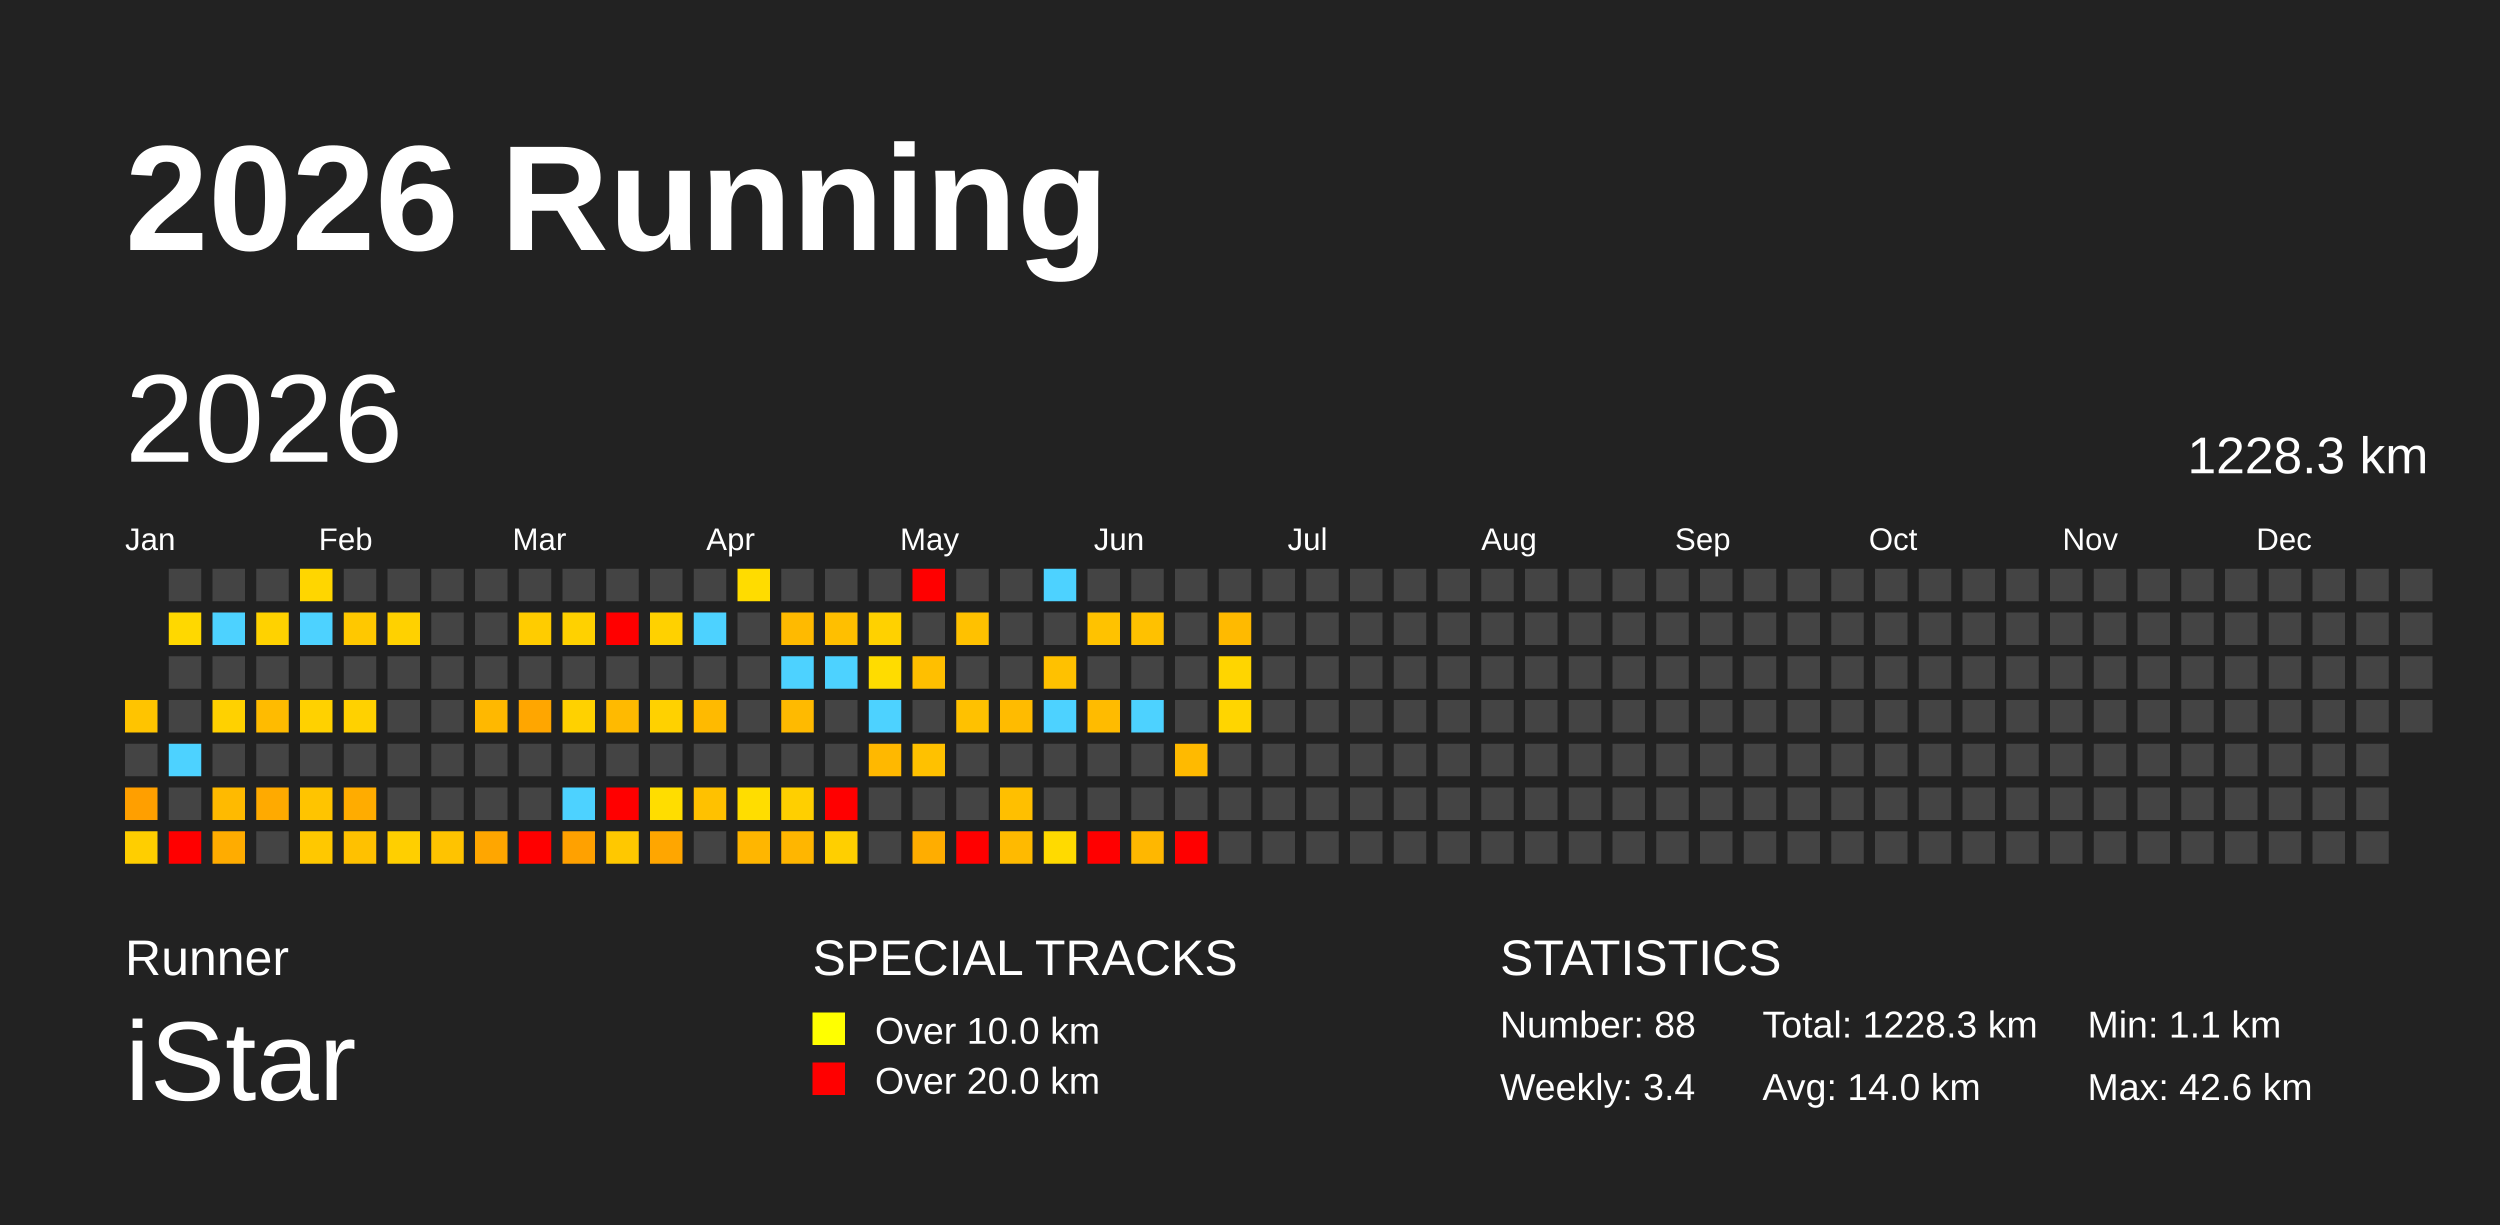
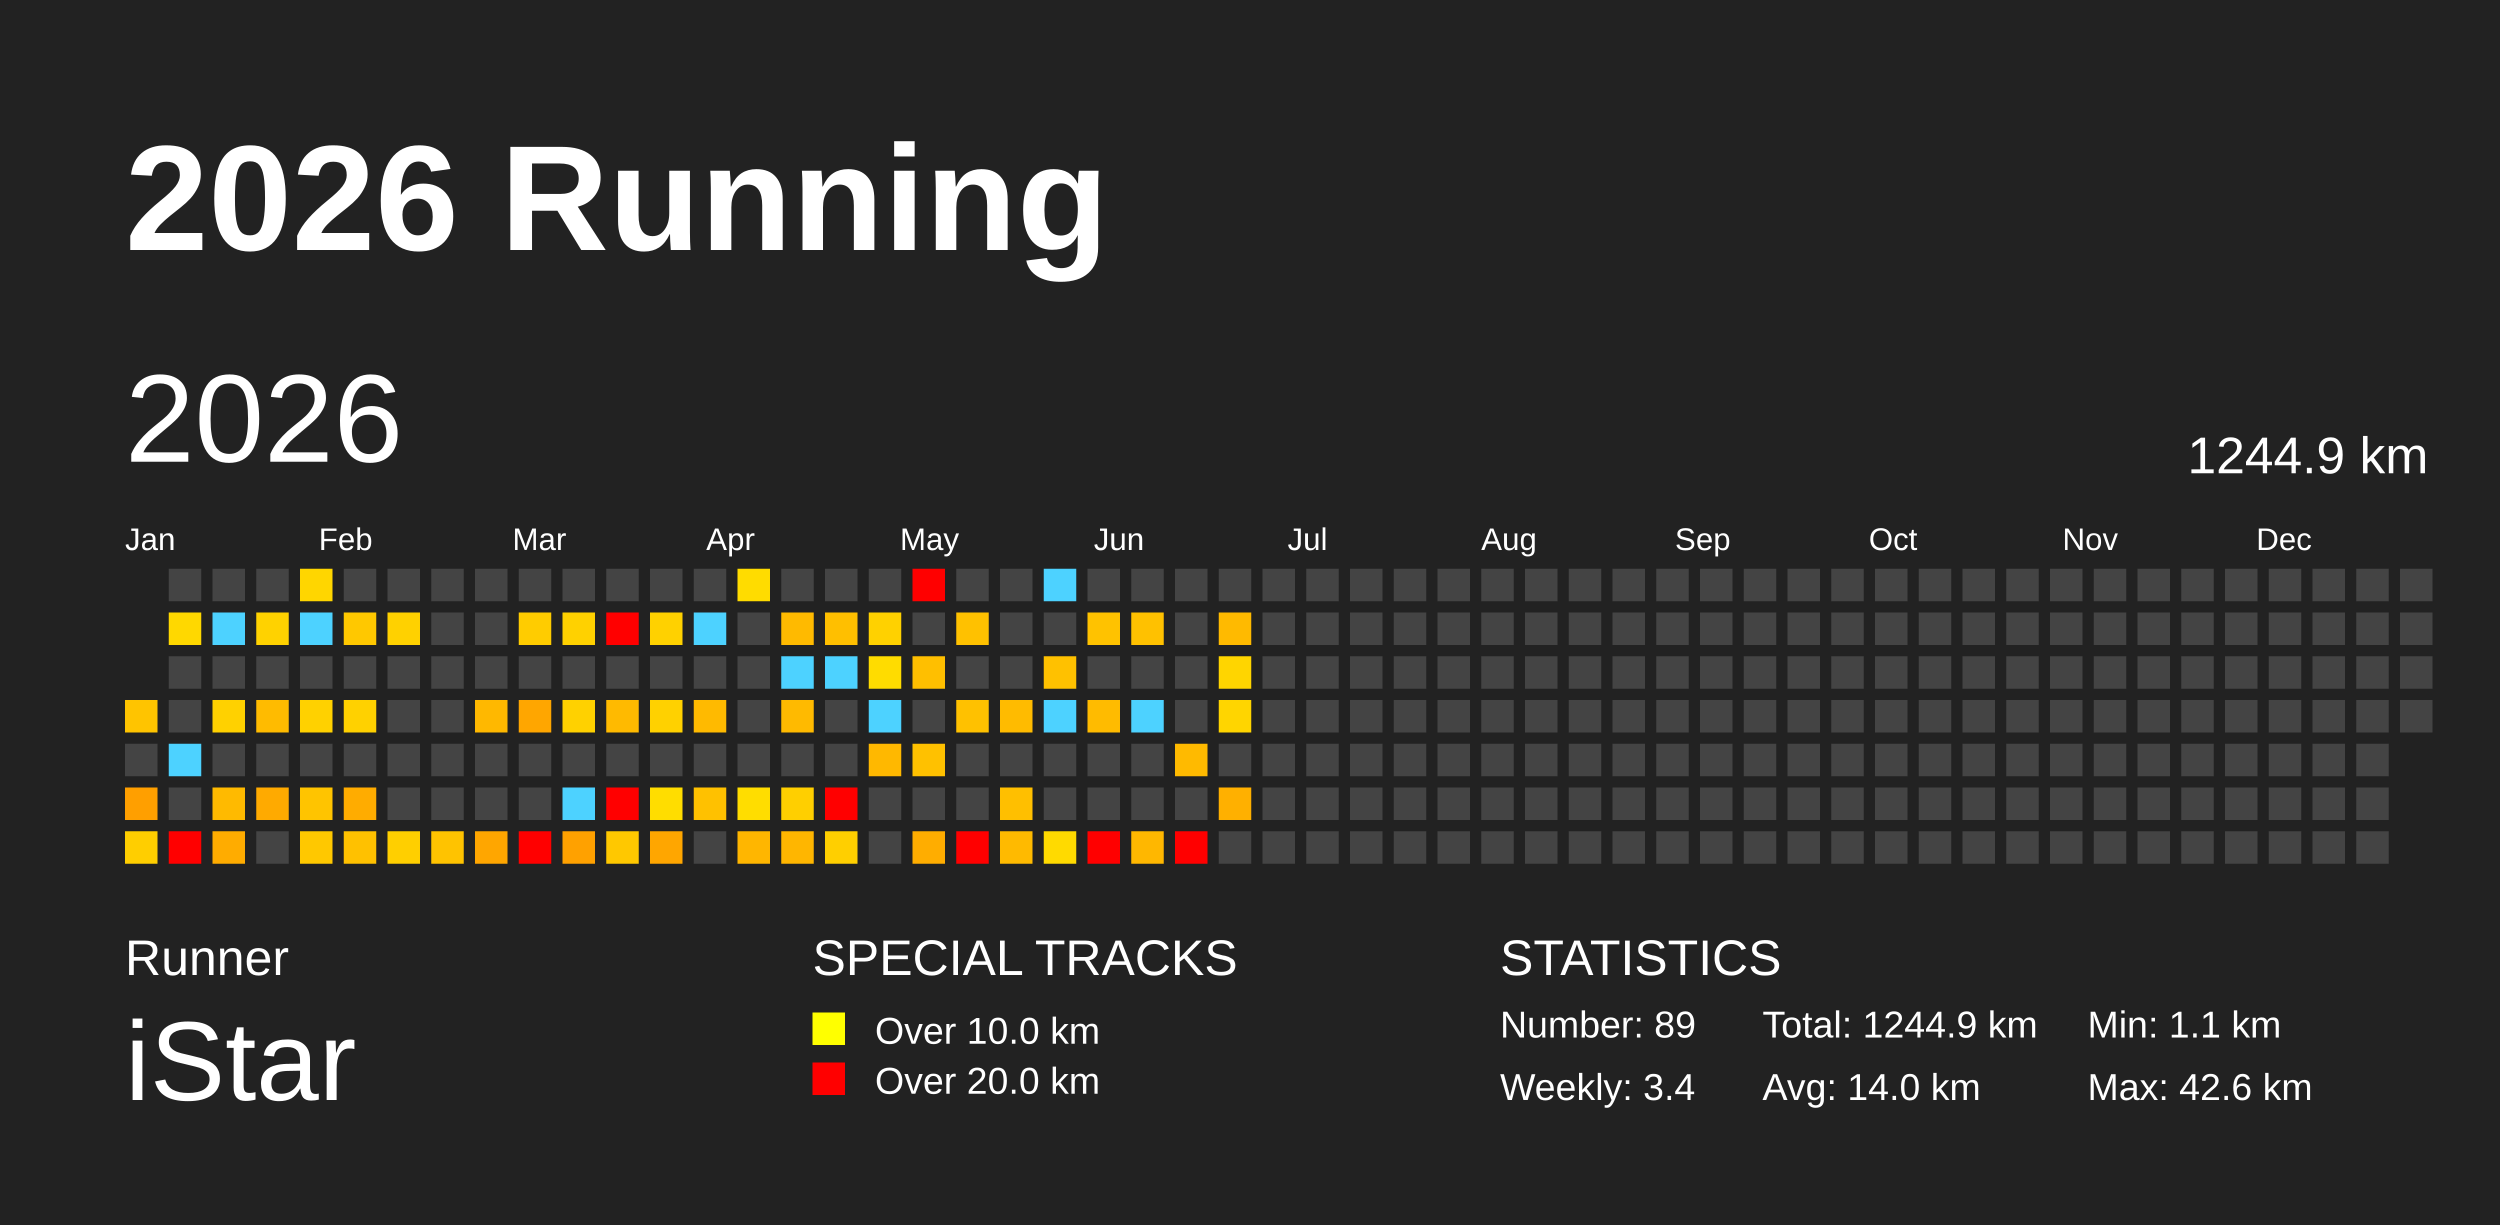
<svg xmlns="http://www.w3.org/2000/svg" baseProfile="full" height="98mm" version="1.1" viewBox="0,0,200,98" width="200mm">
  <defs />
  <rect fill="#222222" height="98" width="200" x="0" y="0" />
  <text fill="#FFFFFF" style="font-size:12px; font-family:Arial; font-weight:bold;" x="10" y="20">2026 Running</text>
  <text fill="#FFFFFF" style="font-size:4px; font-family:Arial" x="10" y="78">Runner</text>
  <text fill="#FFFFFF" style="font-size:9px; font-family:Arial" x="10" y="88">iStar</text>
  <text fill="#FFFFFF" style="font-size:4px; font-family:Arial" x="65" y="78">SPECIAL TRACKS</text>
  <rect fill="yellow" height="2.6" width="2.6" x="65" y="81" />
  <text fill="#FFFFFF" style="font-size:3px; font-family:Arial" x="70" y="83.5">Over 10.0 km</text>
  <rect fill="red" height="2.6" width="2.6" x="65" y="85" />
  <text fill="#FFFFFF" style="font-size:3px; font-family:Arial" x="70" y="87.5">Over 20.0 km</text>
  <text fill="#FFFFFF" style="font-size:4px; font-family:Arial" x="120" y="78">STATISTICS</text>
-   <text fill="#FFFFFF" style="font-size:3px; font-family:Arial" x="120" y="83">Number: 88</text>
+   <text fill="#FFFFFF" style="font-size:3px; font-family:Arial" x="120" y="83">Number: 89</text>
  <text fill="#FFFFFF" style="font-size:3px; font-family:Arial" x="120" y="88">Weekly: 3.4</text>
-   <text fill="#FFFFFF" style="font-size:3px; font-family:Arial" x="141" y="83">Total: 1228.3 km</text>
+   <text fill="#FFFFFF" style="font-size:3px; font-family:Arial" x="141" y="83">Total: 1244.9 km</text>
  <text fill="#FFFFFF" style="font-size:3px; font-family:Arial" x="141" y="88">Avg: 14.0 km</text>
  <text fill="#FFFFFF" style="font-size:3px; font-family:Arial" x="167" y="83">Min: 1.1 km</text>
  <text fill="#FFFFFF" style="font-size:3px; font-family:Arial" x="167" y="88">Max: 42.6 km</text>
  <text dominant-baseline="hanging" fill="#FFFFFF" style="font-size:10.0px; font-family:Arial;" x="10" y="30">2026</text>
-   <text dominant-baseline="hanging" fill="#FFFFFF" style="font-size:4.125px; font-family:Arial;" x="175" y="35">1228.3 km</text>
+   <text dominant-baseline="hanging" fill="#FFFFFF" style="font-size:4.125px; font-family:Arial;" x="175" y="35">1244.9 km</text>
  <text fill="#FFFFFF" style="font-size:2.5px; font-family:Arial" x="10.0" y="44">Jan</text>
  <text fill="#FFFFFF" style="font-size:2.5px; font-family:Arial" x="25.5" y="44">Feb</text>
  <text fill="#FFFFFF" style="font-size:2.5px; font-family:Arial" x="41.0" y="44">Mar</text>
  <text fill="#FFFFFF" style="font-size:2.5px; font-family:Arial" x="56.5" y="44">Apr</text>
  <text fill="#FFFFFF" style="font-size:2.5px; font-family:Arial" x="72.0" y="44">May</text>
  <text fill="#FFFFFF" style="font-size:2.5px; font-family:Arial" x="87.5" y="44">Jun</text>
  <text fill="#FFFFFF" style="font-size:2.5px; font-family:Arial" x="103.0" y="44">Jul</text>
  <text fill="#FFFFFF" style="font-size:2.5px; font-family:Arial" x="118.5" y="44">Aug</text>
  <text fill="#FFFFFF" style="font-size:2.5px; font-family:Arial" x="134.0" y="44">Sep</text>
  <text fill="#FFFFFF" style="font-size:2.5px; font-family:Arial" x="149.5" y="44">Oct</text>
  <text fill="#FFFFFF" style="font-size:2.5px; font-family:Arial" x="165.0" y="44">Nov</text>
  <text fill="#FFFFFF" style="font-size:2.5px; font-family:Arial" x="180.5" y="44">Dec</text>
  <rect fill="#ffc400" height="2.6" width="2.6" x="10.0" y="56.0" />
  <rect fill="#444444" height="2.6" width="2.6" x="10.0" y="59.5" />
  <rect fill="#ff9f00" height="2.6" width="2.6" x="10.0" y="63.0" />
  <rect fill="#ffce00" height="2.6" width="2.6" x="10.0" y="66.5" />
  <rect fill="#444444" height="2.6" width="2.6" x="13.5" y="45.5" />
  <rect fill="#ffd800" height="2.6" width="2.6" x="13.5" y="49.0" />
  <rect fill="#444444" height="2.6" width="2.6" x="13.5" y="52.5" />
  <rect fill="#444444" height="2.6" width="2.6" x="13.5" y="56.0" />
  <rect fill="#4dd2ff" height="2.6" width="2.6" x="13.5" y="59.5" />
  <rect fill="#444444" height="2.6" width="2.6" x="13.5" y="63.0" />
  <rect fill="red" height="2.6" width="2.6" x="13.5" y="66.5" />
  <rect fill="#444444" height="2.6" width="2.6" x="17.0" y="45.5" />
  <rect fill="#4dd2ff" height="2.6" width="2.6" x="17.0" y="49.0" />
  <rect fill="#444444" height="2.6" width="2.6" x="17.0" y="52.5" />
  <rect fill="#ffd100" height="2.6" width="2.6" x="17.0" y="56.0" />
  <rect fill="#444444" height="2.6" width="2.6" x="17.0" y="59.5" />
  <rect fill="#ffba00" height="2.6" width="2.6" x="17.0" y="63.0" />
  <rect fill="#ffac00" height="2.6" width="2.6" x="17.0" y="66.5" />
  <rect fill="#444444" height="2.6" width="2.6" x="20.5" y="45.5" />
  <rect fill="#ffd200" height="2.6" width="2.6" x="20.5" y="49.0" />
  <rect fill="#444444" height="2.6" width="2.6" x="20.5" y="52.5" />
  <rect fill="#ffbb00" height="2.6" width="2.6" x="20.5" y="56.0" />
  <rect fill="#444444" height="2.6" width="2.6" x="20.5" y="59.5" />
  <rect fill="#ffaa00" height="2.6" width="2.6" x="20.5" y="63.0" />
  <rect fill="#444444" height="2.6" width="2.6" x="20.5" y="66.5" />
  <rect fill="#ffd600" height="2.6" width="2.6" x="24.0" y="45.5" />
  <rect fill="#4dd2ff" height="2.6" width="2.6" x="24.0" y="49.0" />
  <rect fill="#444444" height="2.6" width="2.6" x="24.0" y="52.5" />
  <rect fill="#ffd100" height="2.6" width="2.6" x="24.0" y="56.0" />
  <rect fill="#444444" height="2.6" width="2.6" x="24.0" y="59.5" />
  <rect fill="#ffc400" height="2.6" width="2.6" x="24.0" y="63.0" />
  <rect fill="#ffc800" height="2.6" width="2.6" x="24.0" y="66.5" />
  <rect fill="#444444" height="2.6" width="2.6" x="27.5" y="45.5" />
  <rect fill="#ffc800" height="2.6" width="2.6" x="27.5" y="49.0" />
  <rect fill="#444444" height="2.6" width="2.6" x="27.5" y="52.5" />
  <rect fill="#ffd100" height="2.6" width="2.6" x="27.5" y="56.0" />
  <rect fill="#444444" height="2.6" width="2.6" x="27.5" y="59.5" />
  <rect fill="#ffac00" height="2.6" width="2.6" x="27.5" y="63.0" />
  <rect fill="#ffc100" height="2.6" width="2.6" x="27.5" y="66.5" />
  <rect fill="#444444" height="2.6" width="2.6" x="31.0" y="45.5" />
  <rect fill="#ffd100" height="2.6" width="2.6" x="31.0" y="49.0" />
  <rect fill="#444444" height="2.6" width="2.6" x="31.0" y="52.5" />
  <rect fill="#444444" height="2.6" width="2.6" x="31.0" y="56.0" />
  <rect fill="#444444" height="2.6" width="2.6" x="31.0" y="59.5" />
  <rect fill="#444444" height="2.6" width="2.6" x="31.0" y="63.0" />
  <rect fill="#ffcf00" height="2.6" width="2.6" x="31.0" y="66.5" />
  <rect fill="#444444" height="2.6" width="2.6" x="34.5" y="45.5" />
  <rect fill="#444444" height="2.6" width="2.6" x="34.5" y="49.0" />
  <rect fill="#444444" height="2.6" width="2.6" x="34.5" y="52.5" />
  <rect fill="#444444" height="2.6" width="2.6" x="34.5" y="56.0" />
  <rect fill="#444444" height="2.6" width="2.6" x="34.5" y="59.5" />
  <rect fill="#444444" height="2.6" width="2.6" x="34.5" y="63.0" />
  <rect fill="#ffc300" height="2.6" width="2.6" x="34.5" y="66.5" />
  <rect fill="#444444" height="2.6" width="2.6" x="38.0" y="45.5" />
  <rect fill="#444444" height="2.6" width="2.6" x="38.0" y="49.0" />
  <rect fill="#444444" height="2.6" width="2.6" x="38.0" y="52.5" />
  <rect fill="#ffb800" height="2.6" width="2.6" x="38.0" y="56.0" />
  <rect fill="#444444" height="2.6" width="2.6" x="38.0" y="59.5" />
  <rect fill="#444444" height="2.6" width="2.6" x="38.0" y="63.0" />
  <rect fill="#ffa600" height="2.6" width="2.6" x="38.0" y="66.5" />
  <rect fill="#444444" height="2.6" width="2.6" x="41.5" y="45.5" />
  <rect fill="#ffcc00" height="2.6" width="2.6" x="41.5" y="49.0" />
  <rect fill="#444444" height="2.6" width="2.6" x="41.5" y="52.5" />
  <rect fill="#ffa600" height="2.6" width="2.6" x="41.5" y="56.0" />
  <rect fill="#444444" height="2.6" width="2.6" x="41.5" y="59.5" />
  <rect fill="#444444" height="2.6" width="2.6" x="41.5" y="63.0" />
  <rect fill="red" height="2.6" width="2.6" x="41.5" y="66.5" />
  <rect fill="#444444" height="2.6" width="2.6" x="45.0" y="45.5" />
  <rect fill="#ffd100" height="2.6" width="2.6" x="45.0" y="49.0" />
  <rect fill="#444444" height="2.6" width="2.6" x="45.0" y="52.5" />
  <rect fill="#ffd100" height="2.6" width="2.6" x="45.0" y="56.0" />
  <rect fill="#444444" height="2.6" width="2.6" x="45.0" y="59.5" />
  <rect fill="#4dd2ff" height="2.6" width="2.6" x="45.0" y="63.0" />
  <rect fill="#ffa100" height="2.6" width="2.6" x="45.0" y="66.5" />
  <rect fill="#444444" height="2.6" width="2.6" x="48.5" y="45.5" />
  <rect fill="red" height="2.6" width="2.6" x="48.5" y="49.0" />
  <rect fill="#444444" height="2.6" width="2.6" x="48.5" y="52.5" />
  <rect fill="#ffba00" height="2.6" width="2.6" x="48.5" y="56.0" />
  <rect fill="#444444" height="2.6" width="2.6" x="48.5" y="59.5" />
  <rect fill="red" height="2.6" width="2.6" x="48.5" y="63.0" />
  <rect fill="#ffc800" height="2.6" width="2.6" x="48.5" y="66.5" />
  <rect fill="#444444" height="2.6" width="2.6" x="52.0" y="45.5" />
  <rect fill="#ffd100" height="2.6" width="2.6" x="52.0" y="49.0" />
  <rect fill="#444444" height="2.6" width="2.6" x="52.0" y="52.5" />
  <rect fill="#ffd100" height="2.6" width="2.6" x="52.0" y="56.0" />
  <rect fill="#444444" height="2.6" width="2.6" x="52.0" y="59.5" />
  <rect fill="#ffdd00" height="2.6" width="2.6" x="52.0" y="63.0" />
  <rect fill="#ffa600" height="2.6" width="2.6" x="52.0" y="66.5" />
  <rect fill="#444444" height="2.6" width="2.6" x="55.5" y="45.5" />
  <rect fill="#4dd2ff" height="2.6" width="2.6" x="55.5" y="49.0" />
  <rect fill="#444444" height="2.6" width="2.6" x="55.5" y="52.5" />
  <rect fill="#ffba00" height="2.6" width="2.6" x="55.5" y="56.0" />
  <rect fill="#444444" height="2.6" width="2.6" x="55.5" y="59.5" />
  <rect fill="#ffc100" height="2.6" width="2.6" x="55.5" y="63.0" />
  <rect fill="#444444" height="2.6" width="2.6" x="55.5" y="66.5" />
  <rect fill="#ffdc00" height="2.6" width="2.6" x="59.0" y="45.5" />
  <rect fill="#444444" height="2.6" width="2.6" x="59.0" y="49.0" />
  <rect fill="#444444" height="2.6" width="2.6" x="59.0" y="52.5" />
  <rect fill="#444444" height="2.6" width="2.6" x="59.0" y="56.0" />
  <rect fill="#444444" height="2.6" width="2.6" x="59.0" y="59.5" />
  <rect fill="#ffdd00" height="2.6" width="2.6" x="59.0" y="63.0" />
  <rect fill="#ffb600" height="2.6" width="2.6" x="59.0" y="66.5" />
  <rect fill="#444444" height="2.6" width="2.6" x="62.5" y="45.5" />
  <rect fill="#ffba00" height="2.6" width="2.6" x="62.5" y="49.0" />
  <rect fill="#4dd2ff" height="2.6" width="2.6" x="62.5" y="52.5" />
  <rect fill="#ffba00" height="2.6" width="2.6" x="62.5" y="56.0" />
  <rect fill="#444444" height="2.6" width="2.6" x="62.5" y="59.5" />
  <rect fill="#ffcf00" height="2.6" width="2.6" x="62.5" y="63.0" />
  <rect fill="#ffb600" height="2.6" width="2.6" x="62.5" y="66.5" />
  <rect fill="#444444" height="2.6" width="2.6" x="66.0" y="45.5" />
  <rect fill="#ffbf00" height="2.6" width="2.6" x="66.0" y="49.0" />
  <rect fill="#4dd2ff" height="2.6" width="2.6" x="66.0" y="52.5" />
  <rect fill="#444444" height="2.6" width="2.6" x="66.0" y="56.0" />
  <rect fill="#444444" height="2.6" width="2.6" x="66.0" y="59.5" />
  <rect fill="red" height="2.6" width="2.6" x="66.0" y="63.0" />
  <rect fill="#ffcf00" height="2.6" width="2.6" x="66.0" y="66.5" />
  <rect fill="#444444" height="2.6" width="2.6" x="69.5" y="45.5" />
  <rect fill="#ffd100" height="2.6" width="2.6" x="69.5" y="49.0" />
  <rect fill="#ffdc00" height="2.6" width="2.6" x="69.5" y="52.5" />
  <rect fill="#4dd2ff" height="2.6" width="2.6" x="69.5" y="56.0" />
  <rect fill="#ffb800" height="2.6" width="2.6" x="69.5" y="59.5" />
  <rect fill="#444444" height="2.6" width="2.6" x="69.5" y="63.0" />
  <rect fill="#444444" height="2.6" width="2.6" x="69.5" y="66.5" />
  <rect fill="red" height="2.6" width="2.6" x="73.0" y="45.5" />
  <rect fill="#444444" height="2.6" width="2.6" x="73.0" y="49.0" />
  <rect fill="#ffbf00" height="2.6" width="2.6" x="73.0" y="52.5" />
  <rect fill="#444444" height="2.6" width="2.6" x="73.0" y="56.0" />
  <rect fill="#ffc100" height="2.6" width="2.6" x="73.0" y="59.5" />
  <rect fill="#444444" height="2.6" width="2.6" x="73.0" y="63.0" />
  <rect fill="#ffad00" height="2.6" width="2.6" x="73.0" y="66.5" />
  <rect fill="#444444" height="2.6" width="2.6" x="76.5" y="45.5" />
  <rect fill="#ffc100" height="2.6" width="2.6" x="76.5" y="49.0" />
  <rect fill="#444444" height="2.6" width="2.6" x="76.5" y="52.5" />
  <rect fill="#ffc100" height="2.6" width="2.6" x="76.5" y="56.0" />
  <rect fill="#444444" height="2.6" width="2.6" x="76.5" y="59.5" />
  <rect fill="#444444" height="2.6" width="2.6" x="76.5" y="63.0" />
  <rect fill="red" height="2.6" width="2.6" x="76.5" y="66.5" />
  <rect fill="#444444" height="2.6" width="2.6" x="80.0" y="45.5" />
  <rect fill="#444444" height="2.6" width="2.6" x="80.0" y="49.0" />
  <rect fill="#444444" height="2.6" width="2.6" x="80.0" y="52.5" />
  <rect fill="#ffbb00" height="2.6" width="2.6" x="80.0" y="56.0" />
  <rect fill="#444444" height="2.6" width="2.6" x="80.0" y="59.5" />
  <rect fill="#ffbf00" height="2.6" width="2.6" x="80.0" y="63.0" />
  <rect fill="#ffba00" height="2.6" width="2.6" x="80.0" y="66.5" />
  <rect fill="#4dd2ff" height="2.6" width="2.6" x="83.5" y="45.5" />
  <rect fill="#444444" height="2.6" width="2.6" x="83.5" y="49.0" />
  <rect fill="#ffc100" height="2.6" width="2.6" x="83.5" y="52.5" />
  <rect fill="#4dd2ff" height="2.6" width="2.6" x="83.5" y="56.0" />
  <rect fill="#444444" height="2.6" width="2.6" x="83.5" y="59.5" />
  <rect fill="#444444" height="2.6" width="2.6" x="83.5" y="63.0" />
  <rect fill="#ffda00" height="2.6" width="2.6" x="83.5" y="66.5" />
  <rect fill="#444444" height="2.6" width="2.6" x="87.0" y="45.5" />
  <rect fill="#ffc200" height="2.6" width="2.6" x="87.0" y="49.0" />
  <rect fill="#444444" height="2.6" width="2.6" x="87.0" y="52.5" />
  <rect fill="#ffbb00" height="2.6" width="2.6" x="87.0" y="56.0" />
  <rect fill="#444444" height="2.6" width="2.6" x="87.0" y="59.5" />
  <rect fill="#444444" height="2.6" width="2.6" x="87.0" y="63.0" />
  <rect fill="red" height="2.6" width="2.6" x="87.0" y="66.5" />
  <rect fill="#444444" height="2.6" width="2.6" x="90.5" y="45.5" />
  <rect fill="#ffc100" height="2.6" width="2.6" x="90.5" y="49.0" />
  <rect fill="#444444" height="2.6" width="2.6" x="90.5" y="52.5" />
  <rect fill="#4dd2ff" height="2.6" width="2.6" x="90.5" y="56.0" />
  <rect fill="#444444" height="2.6" width="2.6" x="90.5" y="59.5" />
  <rect fill="#444444" height="2.6" width="2.6" x="90.5" y="63.0" />
  <rect fill="#ffb700" height="2.6" width="2.6" x="90.5" y="66.5" />
  <rect fill="#444444" height="2.6" width="2.6" x="94.0" y="45.5" />
  <rect fill="#444444" height="2.6" width="2.6" x="94.0" y="49.0" />
  <rect fill="#444444" height="2.6" width="2.6" x="94.0" y="52.5" />
  <rect fill="#444444" height="2.6" width="2.6" x="94.0" y="56.0" />
  <rect fill="#ffba00" height="2.6" width="2.6" x="94.0" y="59.5" />
  <rect fill="#444444" height="2.6" width="2.6" x="94.0" y="63.0" />
  <rect fill="red" height="2.6" width="2.6" x="94.0" y="66.5" />
  <rect fill="#444444" height="2.6" width="2.6" x="97.5" y="45.5" />
  <rect fill="#ffba00" height="2.6" width="2.6" x="97.5" y="49.0" />
  <rect fill="#ffd500" height="2.6" width="2.6" x="97.5" y="52.5" />
  <rect fill="#ffd500" height="2.6" width="2.6" x="97.5" y="56.0" />
  <rect fill="#444444" height="2.6" width="2.6" x="97.5" y="59.5" />
-   <rect fill="#444444" height="2.6" width="2.6" x="97.5" y="63.0" />
+   <rect fill="#ffb000" height="2.6" width="2.6" x="97.5" y="63.0" />
  <rect fill="#444444" height="2.6" width="2.6" x="97.5" y="66.5" />
  <rect fill="#444444" height="2.6" width="2.6" x="101.0" y="45.5" />
  <rect fill="#444444" height="2.6" width="2.6" x="101.0" y="49.0" />
  <rect fill="#444444" height="2.6" width="2.6" x="101.0" y="52.5" />
  <rect fill="#444444" height="2.6" width="2.6" x="101.0" y="56.0" />
  <rect fill="#444444" height="2.6" width="2.6" x="101.0" y="59.5" />
  <rect fill="#444444" height="2.6" width="2.6" x="101.0" y="63.0" />
  <rect fill="#444444" height="2.6" width="2.6" x="101.0" y="66.5" />
  <rect fill="#444444" height="2.6" width="2.6" x="104.5" y="45.5" />
  <rect fill="#444444" height="2.6" width="2.6" x="104.5" y="49.0" />
  <rect fill="#444444" height="2.6" width="2.6" x="104.5" y="52.5" />
  <rect fill="#444444" height="2.6" width="2.6" x="104.5" y="56.0" />
  <rect fill="#444444" height="2.6" width="2.6" x="104.5" y="59.5" />
  <rect fill="#444444" height="2.6" width="2.6" x="104.5" y="63.0" />
  <rect fill="#444444" height="2.6" width="2.6" x="104.5" y="66.5" />
  <rect fill="#444444" height="2.6" width="2.6" x="108.0" y="45.5" />
  <rect fill="#444444" height="2.6" width="2.6" x="108.0" y="49.0" />
  <rect fill="#444444" height="2.6" width="2.6" x="108.0" y="52.5" />
  <rect fill="#444444" height="2.6" width="2.6" x="108.0" y="56.0" />
  <rect fill="#444444" height="2.6" width="2.6" x="108.0" y="59.5" />
  <rect fill="#444444" height="2.6" width="2.6" x="108.0" y="63.0" />
  <rect fill="#444444" height="2.6" width="2.6" x="108.0" y="66.5" />
  <rect fill="#444444" height="2.6" width="2.6" x="111.5" y="45.5" />
  <rect fill="#444444" height="2.6" width="2.6" x="111.5" y="49.0" />
  <rect fill="#444444" height="2.6" width="2.6" x="111.5" y="52.5" />
  <rect fill="#444444" height="2.6" width="2.6" x="111.5" y="56.0" />
  <rect fill="#444444" height="2.6" width="2.6" x="111.5" y="59.5" />
  <rect fill="#444444" height="2.6" width="2.6" x="111.5" y="63.0" />
  <rect fill="#444444" height="2.6" width="2.6" x="111.5" y="66.5" />
  <rect fill="#444444" height="2.6" width="2.6" x="115.0" y="45.5" />
  <rect fill="#444444" height="2.6" width="2.6" x="115.0" y="49.0" />
  <rect fill="#444444" height="2.6" width="2.6" x="115.0" y="52.5" />
  <rect fill="#444444" height="2.6" width="2.6" x="115.0" y="56.0" />
  <rect fill="#444444" height="2.6" width="2.6" x="115.0" y="59.5" />
  <rect fill="#444444" height="2.6" width="2.6" x="115.0" y="63.0" />
  <rect fill="#444444" height="2.6" width="2.6" x="115.0" y="66.5" />
  <rect fill="#444444" height="2.6" width="2.6" x="118.5" y="45.5" />
  <rect fill="#444444" height="2.6" width="2.6" x="118.5" y="49.0" />
  <rect fill="#444444" height="2.6" width="2.6" x="118.5" y="52.5" />
  <rect fill="#444444" height="2.6" width="2.6" x="118.5" y="56.0" />
  <rect fill="#444444" height="2.6" width="2.6" x="118.5" y="59.5" />
  <rect fill="#444444" height="2.6" width="2.6" x="118.5" y="63.0" />
  <rect fill="#444444" height="2.6" width="2.6" x="118.5" y="66.5" />
  <rect fill="#444444" height="2.6" width="2.6" x="122.0" y="45.5" />
  <rect fill="#444444" height="2.6" width="2.6" x="122.0" y="49.0" />
  <rect fill="#444444" height="2.6" width="2.6" x="122.0" y="52.5" />
  <rect fill="#444444" height="2.6" width="2.6" x="122.0" y="56.0" />
  <rect fill="#444444" height="2.6" width="2.6" x="122.0" y="59.5" />
  <rect fill="#444444" height="2.6" width="2.6" x="122.0" y="63.0" />
  <rect fill="#444444" height="2.6" width="2.6" x="122.0" y="66.5" />
  <rect fill="#444444" height="2.6" width="2.6" x="125.5" y="45.5" />
  <rect fill="#444444" height="2.6" width="2.6" x="125.5" y="49.0" />
  <rect fill="#444444" height="2.6" width="2.6" x="125.5" y="52.5" />
  <rect fill="#444444" height="2.6" width="2.6" x="125.5" y="56.0" />
  <rect fill="#444444" height="2.6" width="2.6" x="125.5" y="59.5" />
  <rect fill="#444444" height="2.6" width="2.6" x="125.5" y="63.0" />
  <rect fill="#444444" height="2.6" width="2.6" x="125.5" y="66.5" />
  <rect fill="#444444" height="2.6" width="2.6" x="129.0" y="45.5" />
  <rect fill="#444444" height="2.6" width="2.6" x="129.0" y="49.0" />
  <rect fill="#444444" height="2.6" width="2.6" x="129.0" y="52.5" />
  <rect fill="#444444" height="2.6" width="2.6" x="129.0" y="56.0" />
  <rect fill="#444444" height="2.6" width="2.6" x="129.0" y="59.5" />
  <rect fill="#444444" height="2.6" width="2.6" x="129.0" y="63.0" />
  <rect fill="#444444" height="2.6" width="2.6" x="129.0" y="66.5" />
  <rect fill="#444444" height="2.6" width="2.6" x="132.5" y="45.5" />
  <rect fill="#444444" height="2.6" width="2.6" x="132.5" y="49.0" />
  <rect fill="#444444" height="2.6" width="2.6" x="132.5" y="52.5" />
  <rect fill="#444444" height="2.6" width="2.6" x="132.5" y="56.0" />
  <rect fill="#444444" height="2.6" width="2.6" x="132.5" y="59.5" />
  <rect fill="#444444" height="2.6" width="2.6" x="132.5" y="63.0" />
  <rect fill="#444444" height="2.6" width="2.6" x="132.5" y="66.5" />
  <rect fill="#444444" height="2.6" width="2.6" x="136.0" y="45.5" />
  <rect fill="#444444" height="2.6" width="2.6" x="136.0" y="49.0" />
  <rect fill="#444444" height="2.6" width="2.6" x="136.0" y="52.5" />
  <rect fill="#444444" height="2.6" width="2.6" x="136.0" y="56.0" />
  <rect fill="#444444" height="2.6" width="2.6" x="136.0" y="59.5" />
  <rect fill="#444444" height="2.6" width="2.6" x="136.0" y="63.0" />
  <rect fill="#444444" height="2.6" width="2.6" x="136.0" y="66.5" />
  <rect fill="#444444" height="2.6" width="2.6" x="139.5" y="45.5" />
  <rect fill="#444444" height="2.6" width="2.6" x="139.5" y="49.0" />
  <rect fill="#444444" height="2.6" width="2.6" x="139.5" y="52.5" />
  <rect fill="#444444" height="2.6" width="2.6" x="139.5" y="56.0" />
  <rect fill="#444444" height="2.6" width="2.6" x="139.5" y="59.5" />
  <rect fill="#444444" height="2.6" width="2.6" x="139.5" y="63.0" />
  <rect fill="#444444" height="2.6" width="2.6" x="139.5" y="66.5" />
  <rect fill="#444444" height="2.6" width="2.6" x="143.0" y="45.5" />
  <rect fill="#444444" height="2.6" width="2.6" x="143.0" y="49.0" />
  <rect fill="#444444" height="2.6" width="2.6" x="143.0" y="52.5" />
  <rect fill="#444444" height="2.6" width="2.6" x="143.0" y="56.0" />
  <rect fill="#444444" height="2.6" width="2.6" x="143.0" y="59.5" />
  <rect fill="#444444" height="2.6" width="2.6" x="143.0" y="63.0" />
  <rect fill="#444444" height="2.6" width="2.6" x="143.0" y="66.5" />
  <rect fill="#444444" height="2.6" width="2.6" x="146.5" y="45.5" />
  <rect fill="#444444" height="2.6" width="2.6" x="146.5" y="49.0" />
  <rect fill="#444444" height="2.6" width="2.6" x="146.5" y="52.5" />
  <rect fill="#444444" height="2.6" width="2.6" x="146.5" y="56.0" />
  <rect fill="#444444" height="2.6" width="2.6" x="146.5" y="59.5" />
  <rect fill="#444444" height="2.6" width="2.6" x="146.5" y="63.0" />
  <rect fill="#444444" height="2.6" width="2.6" x="146.5" y="66.5" />
  <rect fill="#444444" height="2.6" width="2.6" x="150.0" y="45.5" />
  <rect fill="#444444" height="2.6" width="2.6" x="150.0" y="49.0" />
  <rect fill="#444444" height="2.6" width="2.6" x="150.0" y="52.5" />
  <rect fill="#444444" height="2.6" width="2.6" x="150.0" y="56.0" />
  <rect fill="#444444" height="2.6" width="2.6" x="150.0" y="59.5" />
  <rect fill="#444444" height="2.6" width="2.6" x="150.0" y="63.0" />
  <rect fill="#444444" height="2.6" width="2.6" x="150.0" y="66.5" />
  <rect fill="#444444" height="2.6" width="2.6" x="153.5" y="45.5" />
  <rect fill="#444444" height="2.6" width="2.6" x="153.5" y="49.0" />
  <rect fill="#444444" height="2.6" width="2.6" x="153.5" y="52.5" />
  <rect fill="#444444" height="2.6" width="2.6" x="153.5" y="56.0" />
  <rect fill="#444444" height="2.6" width="2.6" x="153.5" y="59.5" />
  <rect fill="#444444" height="2.6" width="2.6" x="153.5" y="63.0" />
  <rect fill="#444444" height="2.6" width="2.6" x="153.5" y="66.5" />
  <rect fill="#444444" height="2.6" width="2.6" x="157.0" y="45.5" />
  <rect fill="#444444" height="2.6" width="2.6" x="157.0" y="49.0" />
  <rect fill="#444444" height="2.6" width="2.6" x="157.0" y="52.5" />
  <rect fill="#444444" height="2.6" width="2.6" x="157.0" y="56.0" />
  <rect fill="#444444" height="2.6" width="2.6" x="157.0" y="59.5" />
  <rect fill="#444444" height="2.6" width="2.6" x="157.0" y="63.0" />
  <rect fill="#444444" height="2.6" width="2.6" x="157.0" y="66.5" />
  <rect fill="#444444" height="2.6" width="2.6" x="160.5" y="45.5" />
  <rect fill="#444444" height="2.6" width="2.6" x="160.5" y="49.0" />
  <rect fill="#444444" height="2.6" width="2.6" x="160.5" y="52.5" />
  <rect fill="#444444" height="2.6" width="2.6" x="160.5" y="56.0" />
  <rect fill="#444444" height="2.6" width="2.6" x="160.5" y="59.5" />
  <rect fill="#444444" height="2.6" width="2.6" x="160.5" y="63.0" />
  <rect fill="#444444" height="2.6" width="2.6" x="160.5" y="66.5" />
  <rect fill="#444444" height="2.6" width="2.6" x="164.0" y="45.5" />
  <rect fill="#444444" height="2.6" width="2.6" x="164.0" y="49.0" />
  <rect fill="#444444" height="2.6" width="2.6" x="164.0" y="52.5" />
  <rect fill="#444444" height="2.6" width="2.6" x="164.0" y="56.0" />
  <rect fill="#444444" height="2.6" width="2.6" x="164.0" y="59.5" />
  <rect fill="#444444" height="2.6" width="2.6" x="164.0" y="63.0" />
  <rect fill="#444444" height="2.6" width="2.6" x="164.0" y="66.5" />
  <rect fill="#444444" height="2.6" width="2.6" x="167.5" y="45.5" />
  <rect fill="#444444" height="2.6" width="2.6" x="167.5" y="49.0" />
  <rect fill="#444444" height="2.6" width="2.6" x="167.5" y="52.5" />
  <rect fill="#444444" height="2.6" width="2.6" x="167.5" y="56.0" />
  <rect fill="#444444" height="2.6" width="2.6" x="167.5" y="59.5" />
  <rect fill="#444444" height="2.6" width="2.6" x="167.5" y="63.0" />
  <rect fill="#444444" height="2.6" width="2.6" x="167.5" y="66.5" />
  <rect fill="#444444" height="2.6" width="2.6" x="171.0" y="45.5" />
  <rect fill="#444444" height="2.6" width="2.6" x="171.0" y="49.0" />
  <rect fill="#444444" height="2.6" width="2.6" x="171.0" y="52.5" />
  <rect fill="#444444" height="2.6" width="2.6" x="171.0" y="56.0" />
  <rect fill="#444444" height="2.6" width="2.6" x="171.0" y="59.5" />
  <rect fill="#444444" height="2.6" width="2.6" x="171.0" y="63.0" />
  <rect fill="#444444" height="2.6" width="2.6" x="171.0" y="66.5" />
  <rect fill="#444444" height="2.6" width="2.6" x="174.5" y="45.5" />
  <rect fill="#444444" height="2.6" width="2.6" x="174.5" y="49.0" />
  <rect fill="#444444" height="2.6" width="2.6" x="174.5" y="52.5" />
  <rect fill="#444444" height="2.6" width="2.6" x="174.5" y="56.0" />
  <rect fill="#444444" height="2.6" width="2.6" x="174.5" y="59.5" />
  <rect fill="#444444" height="2.6" width="2.6" x="174.5" y="63.0" />
  <rect fill="#444444" height="2.6" width="2.6" x="174.5" y="66.5" />
  <rect fill="#444444" height="2.6" width="2.6" x="178.0" y="45.5" />
  <rect fill="#444444" height="2.6" width="2.6" x="178.0" y="49.0" />
  <rect fill="#444444" height="2.6" width="2.6" x="178.0" y="52.5" />
  <rect fill="#444444" height="2.6" width="2.6" x="178.0" y="56.0" />
  <rect fill="#444444" height="2.6" width="2.6" x="178.0" y="59.5" />
  <rect fill="#444444" height="2.6" width="2.6" x="178.0" y="63.0" />
  <rect fill="#444444" height="2.6" width="2.6" x="178.0" y="66.5" />
  <rect fill="#444444" height="2.6" width="2.6" x="181.5" y="45.5" />
  <rect fill="#444444" height="2.6" width="2.6" x="181.5" y="49.0" />
  <rect fill="#444444" height="2.6" width="2.6" x="181.5" y="52.5" />
  <rect fill="#444444" height="2.6" width="2.6" x="181.5" y="56.0" />
  <rect fill="#444444" height="2.6" width="2.6" x="181.5" y="59.5" />
  <rect fill="#444444" height="2.6" width="2.6" x="181.5" y="63.0" />
  <rect fill="#444444" height="2.6" width="2.6" x="181.5" y="66.5" />
  <rect fill="#444444" height="2.6" width="2.6" x="185.0" y="45.5" />
  <rect fill="#444444" height="2.6" width="2.6" x="185.0" y="49.0" />
  <rect fill="#444444" height="2.6" width="2.6" x="185.0" y="52.5" />
  <rect fill="#444444" height="2.6" width="2.6" x="185.0" y="56.0" />
  <rect fill="#444444" height="2.6" width="2.6" x="185.0" y="59.5" />
  <rect fill="#444444" height="2.6" width="2.6" x="185.0" y="63.0" />
  <rect fill="#444444" height="2.6" width="2.6" x="185.0" y="66.5" />
  <rect fill="#444444" height="2.6" width="2.6" x="188.5" y="45.5" />
  <rect fill="#444444" height="2.6" width="2.6" x="188.5" y="49.0" />
  <rect fill="#444444" height="2.6" width="2.6" x="188.5" y="52.5" />
  <rect fill="#444444" height="2.6" width="2.6" x="188.5" y="56.0" />
  <rect fill="#444444" height="2.6" width="2.6" x="188.5" y="59.5" />
  <rect fill="#444444" height="2.6" width="2.6" x="188.5" y="63.0" />
  <rect fill="#444444" height="2.6" width="2.6" x="188.5" y="66.5" />
  <rect fill="#444444" height="2.6" width="2.6" x="192.0" y="45.5" />
  <rect fill="#444444" height="2.6" width="2.6" x="192.0" y="49.0" />
  <rect fill="#444444" height="2.6" width="2.6" x="192.0" y="52.5" />
  <rect fill="#444444" height="2.6" width="2.6" x="192.0" y="56.0" />
</svg>
